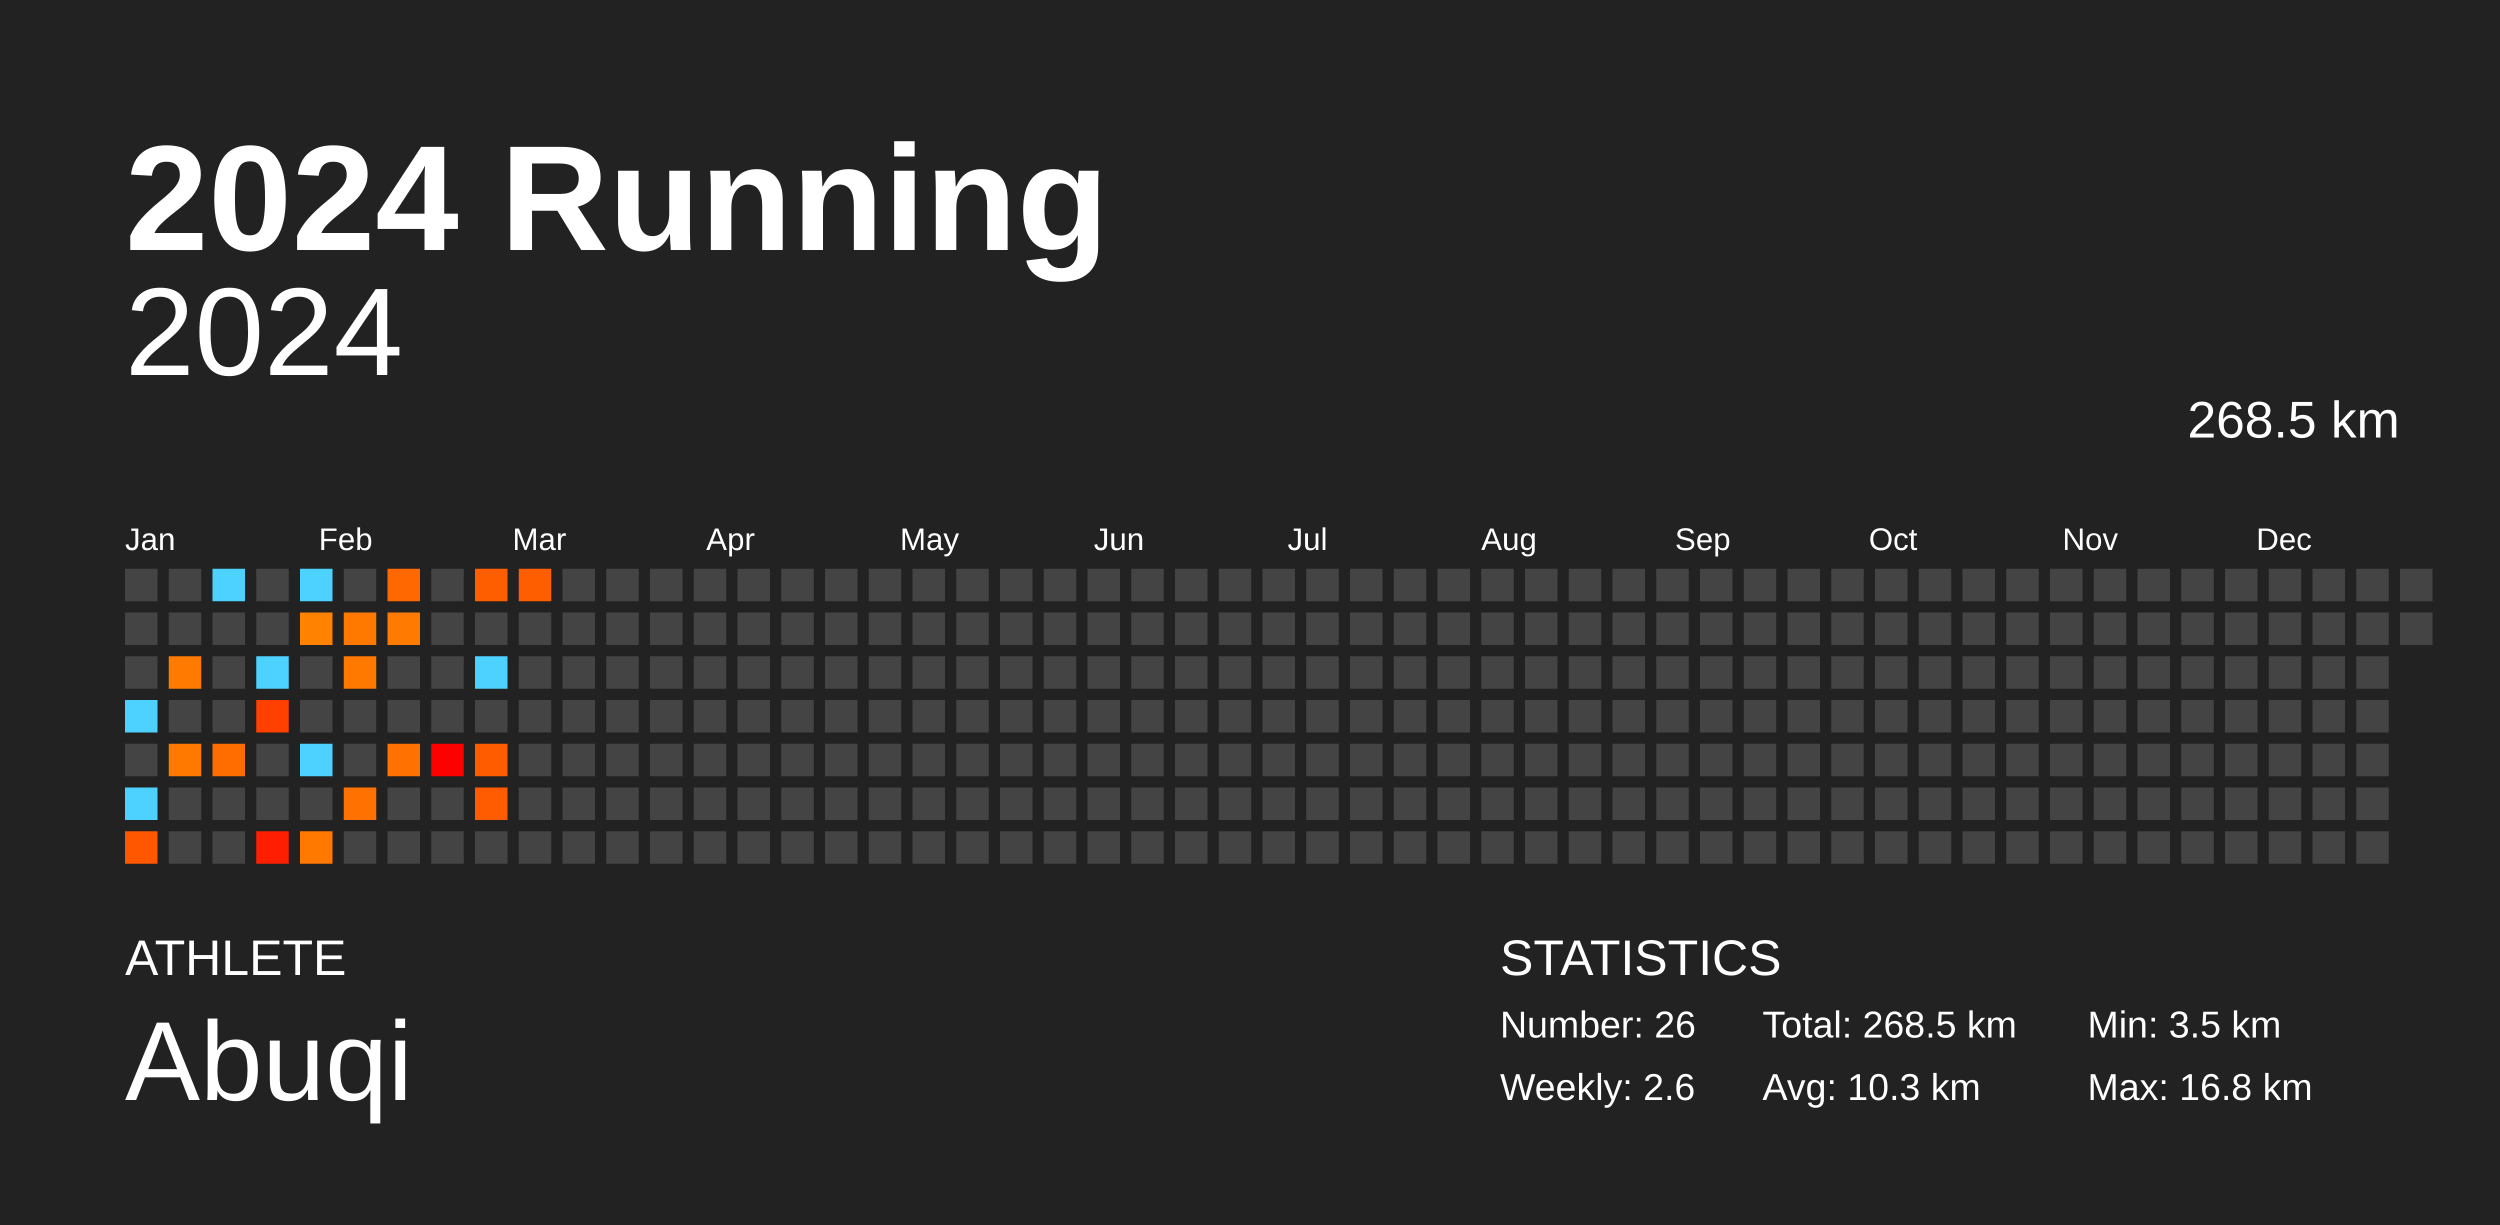
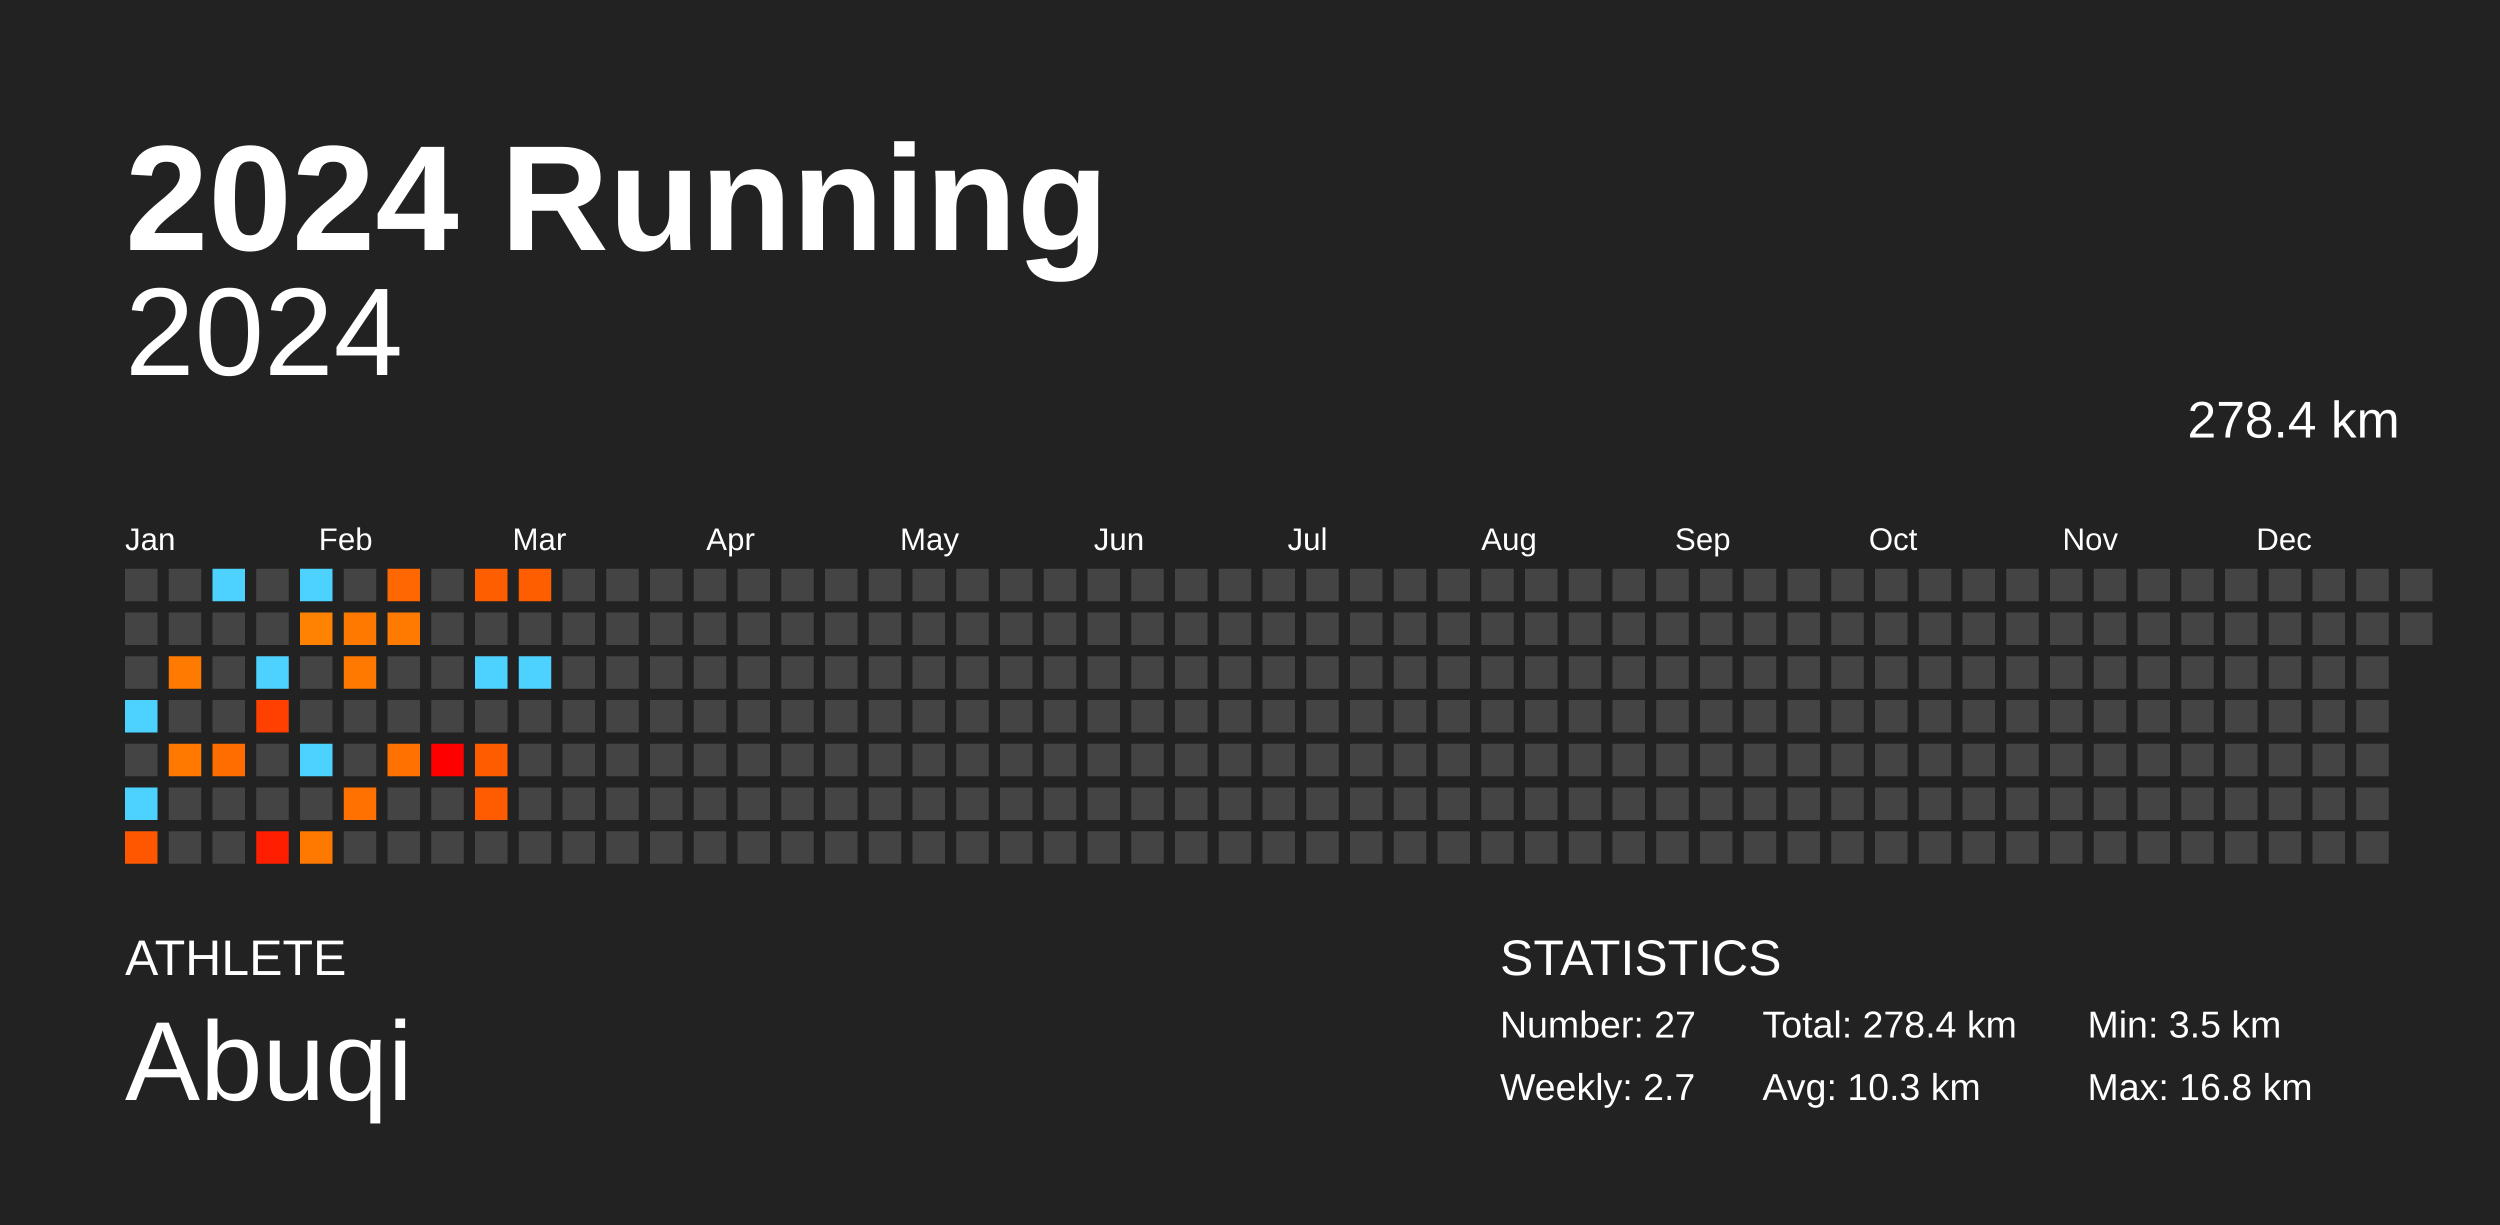
<svg xmlns="http://www.w3.org/2000/svg" baseProfile="full" height="98mm" version="1.1" viewBox="0,0,200,98" width="200mm">
  <defs />
  <rect fill="#222222" height="98" width="200" x="0" y="0" />
  <text fill="#FFFFFF" style="font-size:12px; font-family:Arial; font-weight:bold;" x="10" y="20">2024 Running</text>
  <text fill="#FFFFFF" style="font-size:4px; font-family:Arial" x="10" y="78">ATHLETE</text>
  <text fill="#FFFFFF" style="font-size:9px; font-family:Arial" x="10" y="88">Abuqi</text>
  <text fill="#FFFFFF" style="font-size:4px; font-family:Arial" x="120" y="78">STATISTICS</text>
-   <text fill="#FFFFFF" style="font-size:3px; font-family:Arial" x="120" y="83">Number: 26</text>
-   <text fill="#FFFFFF" style="font-size:3px; font-family:Arial" x="120" y="88">Weekly: 2.6</text>
-   <text fill="#FFFFFF" style="font-size:3px; font-family:Arial" x="141" y="83">Total: 268.5 km</text>
+   <text fill="#FFFFFF" style="font-size:3px; font-family:Arial" x="120" y="83">Number: 27</text>
+   <text fill="#FFFFFF" style="font-size:3px; font-family:Arial" x="120" y="88">Weekly: 2.7</text>
+   <text fill="#FFFFFF" style="font-size:3px; font-family:Arial" x="141" y="83">Total: 278.4 km</text>
  <text fill="#FFFFFF" style="font-size:3px; font-family:Arial" x="141" y="88">Avg: 10.3 km</text>
  <text fill="#FFFFFF" style="font-size:3px; font-family:Arial" x="167" y="83">Min: 3.5 km</text>
  <text fill="#FFFFFF" style="font-size:3px; font-family:Arial" x="167" y="88">Max: 16.8 km</text>
  <text alignment-baseline="hanging" fill="#FFFFFF" style="font-size:10.0px; font-family:Arial;" x="10" y="30">2024</text>
-   <text alignment-baseline="hanging" fill="#FFFFFF" style="font-size:4.125px; font-family:Arial;" x="175" y="35">268.5 km</text>
+   <text alignment-baseline="hanging" fill="#FFFFFF" style="font-size:4.125px; font-family:Arial;" x="175" y="35">278.4 km</text>
  <text fill="#FFFFFF" style="font-size:2.5px; font-family:Arial" x="10.0" y="44">Jan</text>
  <text fill="#FFFFFF" style="font-size:2.5px; font-family:Arial" x="25.5" y="44">Feb</text>
  <text fill="#FFFFFF" style="font-size:2.5px; font-family:Arial" x="41.0" y="44">Mar</text>
  <text fill="#FFFFFF" style="font-size:2.5px; font-family:Arial" x="56.5" y="44">Apr</text>
  <text fill="#FFFFFF" style="font-size:2.5px; font-family:Arial" x="72.0" y="44">May</text>
  <text fill="#FFFFFF" style="font-size:2.5px; font-family:Arial" x="87.5" y="44">Jun</text>
  <text fill="#FFFFFF" style="font-size:2.5px; font-family:Arial" x="103.0" y="44">Jul</text>
  <text fill="#FFFFFF" style="font-size:2.5px; font-family:Arial" x="118.5" y="44">Aug</text>
  <text fill="#FFFFFF" style="font-size:2.5px; font-family:Arial" x="134.0" y="44">Sep</text>
  <text fill="#FFFFFF" style="font-size:2.5px; font-family:Arial" x="149.5" y="44">Oct</text>
  <text fill="#FFFFFF" style="font-size:2.5px; font-family:Arial" x="165.0" y="44">Nov</text>
  <text fill="#FFFFFF" style="font-size:2.5px; font-family:Arial" x="180.5" y="44">Dec</text>
  <rect fill="#444444" height="2.6" width="2.6" x="10.0" y="45.5" />
  <rect fill="#444444" height="2.6" width="2.6" x="10.0" y="49.0" />
  <rect fill="#444444" height="2.6" width="2.6" x="10.0" y="52.5" />
  <rect fill="#4dd2ff" height="2.6" width="2.6" x="10.0" y="56.0" />
  <rect fill="#444444" height="2.6" width="2.6" x="10.0" y="59.5" />
  <rect fill="#4dd2ff" height="2.6" width="2.6" x="10.0" y="63.0" />
  <rect fill="#ff5700" height="2.6" width="2.6" x="10.0" y="66.5" />
  <rect fill="#444444" height="2.6" width="2.6" x="13.5" y="45.5" />
  <rect fill="#444444" height="2.6" width="2.6" x="13.5" y="49.0" />
  <rect fill="#ff7a00" height="2.6" width="2.6" x="13.5" y="52.5" />
  <rect fill="#444444" height="2.6" width="2.6" x="13.5" y="56.0" />
  <rect fill="#ff7900" height="2.6" width="2.6" x="13.5" y="59.5" />
  <rect fill="#444444" height="2.6" width="2.6" x="13.5" y="63.0" />
  <rect fill="#444444" height="2.6" width="2.6" x="13.5" y="66.5" />
  <rect fill="#4dd2ff" height="2.6" width="2.6" x="17.0" y="45.5" />
  <rect fill="#444444" height="2.6" width="2.6" x="17.0" y="49.0" />
  <rect fill="#444444" height="2.6" width="2.6" x="17.0" y="52.5" />
  <rect fill="#444444" height="2.6" width="2.6" x="17.0" y="56.0" />
  <rect fill="#ff6d00" height="2.6" width="2.6" x="17.0" y="59.5" />
  <rect fill="#444444" height="2.6" width="2.6" x="17.0" y="63.0" />
  <rect fill="#444444" height="2.6" width="2.6" x="17.0" y="66.5" />
  <rect fill="#444444" height="2.6" width="2.6" x="20.5" y="45.5" />
  <rect fill="#444444" height="2.6" width="2.6" x="20.5" y="49.0" />
  <rect fill="#4dd2ff" height="2.6" width="2.6" x="20.5" y="52.5" />
  <rect fill="#ff4000" height="2.6" width="2.6" x="20.5" y="56.0" />
  <rect fill="#444444" height="2.6" width="2.6" x="20.5" y="59.5" />
  <rect fill="#444444" height="2.6" width="2.6" x="20.5" y="63.0" />
  <rect fill="#ff1f00" height="2.6" width="2.6" x="20.5" y="66.5" />
  <rect fill="#4dd2ff" height="2.6" width="2.6" x="24.0" y="45.5" />
  <rect fill="#ff8200" height="2.6" width="2.6" x="24.0" y="49.0" />
  <rect fill="#444444" height="2.6" width="2.6" x="24.0" y="52.5" />
  <rect fill="#444444" height="2.6" width="2.6" x="24.0" y="56.0" />
  <rect fill="#4dd2ff" height="2.6" width="2.6" x="24.0" y="59.5" />
  <rect fill="#444444" height="2.6" width="2.6" x="24.0" y="63.0" />
  <rect fill="#ff7800" height="2.6" width="2.6" x="24.0" y="66.5" />
  <rect fill="#444444" height="2.6" width="2.6" x="27.5" y="45.5" />
  <rect fill="#ff7900" height="2.6" width="2.6" x="27.5" y="49.0" />
  <rect fill="#ff7800" height="2.6" width="2.6" x="27.5" y="52.5" />
  <rect fill="#444444" height="2.6" width="2.6" x="27.5" y="56.0" />
  <rect fill="#444444" height="2.6" width="2.6" x="27.5" y="59.5" />
  <rect fill="#ff7100" height="2.6" width="2.6" x="27.5" y="63.0" />
  <rect fill="#444444" height="2.6" width="2.6" x="27.5" y="66.5" />
  <rect fill="#ff6800" height="2.6" width="2.6" x="31.0" y="45.5" />
  <rect fill="#ff7a00" height="2.6" width="2.6" x="31.0" y="49.0" />
  <rect fill="#444444" height="2.6" width="2.6" x="31.0" y="52.5" />
  <rect fill="#444444" height="2.6" width="2.6" x="31.0" y="56.0" />
  <rect fill="#ff7100" height="2.6" width="2.6" x="31.0" y="59.5" />
  <rect fill="#444444" height="2.6" width="2.6" x="31.0" y="63.0" />
  <rect fill="#444444" height="2.6" width="2.6" x="31.0" y="66.5" />
  <rect fill="#444444" height="2.6" width="2.6" x="34.5" y="45.5" />
  <rect fill="#444444" height="2.6" width="2.6" x="34.5" y="49.0" />
  <rect fill="#444444" height="2.6" width="2.6" x="34.5" y="52.5" />
  <rect fill="#444444" height="2.6" width="2.6" x="34.5" y="56.0" />
  <rect fill="#ff0000" height="2.6" width="2.6" x="34.5" y="59.5" />
  <rect fill="#444444" height="2.6" width="2.6" x="34.5" y="63.0" />
  <rect fill="#444444" height="2.6" width="2.6" x="34.5" y="66.5" />
  <rect fill="#ff5e00" height="2.6" width="2.6" x="38.0" y="45.5" />
  <rect fill="#444444" height="2.6" width="2.6" x="38.0" y="49.0" />
  <rect fill="#4dd2ff" height="2.6" width="2.6" x="38.0" y="52.5" />
  <rect fill="#444444" height="2.6" width="2.6" x="38.0" y="56.0" />
  <rect fill="#ff5c00" height="2.6" width="2.6" x="38.0" y="59.5" />
  <rect fill="#ff5b00" height="2.6" width="2.6" x="38.0" y="63.0" />
  <rect fill="#444444" height="2.6" width="2.6" x="38.0" y="66.5" />
  <rect fill="#ff5e00" height="2.6" width="2.6" x="41.5" y="45.5" />
  <rect fill="#444444" height="2.6" width="2.6" x="41.5" y="49.0" />
-   <rect fill="#444444" height="2.6" width="2.6" x="41.5" y="52.5" />
+   <rect fill="#4dd2ff" height="2.6" width="2.6" x="41.5" y="52.5" />
  <rect fill="#444444" height="2.6" width="2.6" x="41.5" y="56.0" />
  <rect fill="#444444" height="2.6" width="2.6" x="41.5" y="59.5" />
  <rect fill="#444444" height="2.6" width="2.6" x="41.5" y="63.0" />
  <rect fill="#444444" height="2.6" width="2.6" x="41.5" y="66.5" />
  <rect fill="#444444" height="2.6" width="2.6" x="45.0" y="45.5" />
  <rect fill="#444444" height="2.6" width="2.6" x="45.0" y="49.0" />
  <rect fill="#444444" height="2.6" width="2.6" x="45.0" y="52.5" />
  <rect fill="#444444" height="2.6" width="2.6" x="45.0" y="56.0" />
  <rect fill="#444444" height="2.6" width="2.6" x="45.0" y="59.5" />
  <rect fill="#444444" height="2.6" width="2.6" x="45.0" y="63.0" />
  <rect fill="#444444" height="2.6" width="2.6" x="45.0" y="66.5" />
  <rect fill="#444444" height="2.6" width="2.6" x="48.5" y="45.5" />
  <rect fill="#444444" height="2.6" width="2.6" x="48.5" y="49.0" />
  <rect fill="#444444" height="2.6" width="2.6" x="48.5" y="52.5" />
  <rect fill="#444444" height="2.6" width="2.6" x="48.5" y="56.0" />
  <rect fill="#444444" height="2.6" width="2.6" x="48.5" y="59.5" />
  <rect fill="#444444" height="2.6" width="2.6" x="48.5" y="63.0" />
  <rect fill="#444444" height="2.6" width="2.6" x="48.5" y="66.5" />
  <rect fill="#444444" height="2.6" width="2.6" x="52.0" y="45.5" />
  <rect fill="#444444" height="2.6" width="2.6" x="52.0" y="49.0" />
  <rect fill="#444444" height="2.6" width="2.6" x="52.0" y="52.5" />
  <rect fill="#444444" height="2.6" width="2.6" x="52.0" y="56.0" />
  <rect fill="#444444" height="2.6" width="2.6" x="52.0" y="59.5" />
  <rect fill="#444444" height="2.6" width="2.6" x="52.0" y="63.0" />
  <rect fill="#444444" height="2.6" width="2.6" x="52.0" y="66.5" />
  <rect fill="#444444" height="2.6" width="2.6" x="55.5" y="45.5" />
  <rect fill="#444444" height="2.6" width="2.6" x="55.5" y="49.0" />
  <rect fill="#444444" height="2.6" width="2.6" x="55.5" y="52.5" />
  <rect fill="#444444" height="2.6" width="2.6" x="55.5" y="56.0" />
  <rect fill="#444444" height="2.6" width="2.6" x="55.5" y="59.5" />
  <rect fill="#444444" height="2.6" width="2.6" x="55.5" y="63.0" />
  <rect fill="#444444" height="2.6" width="2.6" x="55.5" y="66.5" />
  <rect fill="#444444" height="2.6" width="2.6" x="59.0" y="45.5" />
  <rect fill="#444444" height="2.6" width="2.6" x="59.0" y="49.0" />
  <rect fill="#444444" height="2.6" width="2.6" x="59.0" y="52.5" />
  <rect fill="#444444" height="2.6" width="2.6" x="59.0" y="56.0" />
  <rect fill="#444444" height="2.6" width="2.6" x="59.0" y="59.5" />
  <rect fill="#444444" height="2.6" width="2.6" x="59.0" y="63.0" />
  <rect fill="#444444" height="2.6" width="2.6" x="59.0" y="66.5" />
  <rect fill="#444444" height="2.6" width="2.6" x="62.5" y="45.5" />
  <rect fill="#444444" height="2.6" width="2.6" x="62.5" y="49.0" />
  <rect fill="#444444" height="2.6" width="2.6" x="62.5" y="52.5" />
  <rect fill="#444444" height="2.6" width="2.6" x="62.5" y="56.0" />
  <rect fill="#444444" height="2.6" width="2.6" x="62.5" y="59.5" />
  <rect fill="#444444" height="2.6" width="2.6" x="62.5" y="63.0" />
  <rect fill="#444444" height="2.6" width="2.6" x="62.5" y="66.5" />
  <rect fill="#444444" height="2.6" width="2.6" x="66.0" y="45.5" />
  <rect fill="#444444" height="2.6" width="2.6" x="66.0" y="49.0" />
  <rect fill="#444444" height="2.6" width="2.6" x="66.0" y="52.5" />
  <rect fill="#444444" height="2.6" width="2.6" x="66.0" y="56.0" />
  <rect fill="#444444" height="2.6" width="2.6" x="66.0" y="59.5" />
  <rect fill="#444444" height="2.6" width="2.6" x="66.0" y="63.0" />
  <rect fill="#444444" height="2.6" width="2.6" x="66.0" y="66.5" />
  <rect fill="#444444" height="2.6" width="2.6" x="69.5" y="45.5" />
  <rect fill="#444444" height="2.6" width="2.6" x="69.5" y="49.0" />
  <rect fill="#444444" height="2.6" width="2.6" x="69.5" y="52.5" />
  <rect fill="#444444" height="2.6" width="2.6" x="69.5" y="56.0" />
  <rect fill="#444444" height="2.6" width="2.6" x="69.5" y="59.5" />
  <rect fill="#444444" height="2.6" width="2.6" x="69.5" y="63.0" />
  <rect fill="#444444" height="2.6" width="2.6" x="69.5" y="66.5" />
  <rect fill="#444444" height="2.6" width="2.6" x="73.0" y="45.5" />
  <rect fill="#444444" height="2.6" width="2.6" x="73.0" y="49.0" />
  <rect fill="#444444" height="2.6" width="2.6" x="73.0" y="52.5" />
  <rect fill="#444444" height="2.6" width="2.6" x="73.0" y="56.0" />
  <rect fill="#444444" height="2.6" width="2.6" x="73.0" y="59.5" />
  <rect fill="#444444" height="2.6" width="2.6" x="73.0" y="63.0" />
  <rect fill="#444444" height="2.6" width="2.6" x="73.0" y="66.5" />
  <rect fill="#444444" height="2.6" width="2.6" x="76.5" y="45.5" />
  <rect fill="#444444" height="2.6" width="2.6" x="76.5" y="49.0" />
  <rect fill="#444444" height="2.6" width="2.6" x="76.5" y="52.5" />
  <rect fill="#444444" height="2.6" width="2.6" x="76.5" y="56.0" />
  <rect fill="#444444" height="2.6" width="2.6" x="76.5" y="59.5" />
  <rect fill="#444444" height="2.6" width="2.6" x="76.5" y="63.0" />
  <rect fill="#444444" height="2.6" width="2.6" x="76.5" y="66.5" />
  <rect fill="#444444" height="2.6" width="2.6" x="80.0" y="45.5" />
  <rect fill="#444444" height="2.6" width="2.6" x="80.0" y="49.0" />
  <rect fill="#444444" height="2.6" width="2.6" x="80.0" y="52.5" />
  <rect fill="#444444" height="2.6" width="2.6" x="80.0" y="56.0" />
  <rect fill="#444444" height="2.6" width="2.6" x="80.0" y="59.5" />
  <rect fill="#444444" height="2.6" width="2.6" x="80.0" y="63.0" />
  <rect fill="#444444" height="2.6" width="2.6" x="80.0" y="66.5" />
  <rect fill="#444444" height="2.6" width="2.6" x="83.5" y="45.5" />
  <rect fill="#444444" height="2.6" width="2.6" x="83.5" y="49.0" />
  <rect fill="#444444" height="2.6" width="2.6" x="83.5" y="52.5" />
  <rect fill="#444444" height="2.6" width="2.6" x="83.5" y="56.0" />
  <rect fill="#444444" height="2.6" width="2.6" x="83.5" y="59.5" />
  <rect fill="#444444" height="2.6" width="2.6" x="83.5" y="63.0" />
  <rect fill="#444444" height="2.6" width="2.6" x="83.5" y="66.5" />
  <rect fill="#444444" height="2.6" width="2.6" x="87.0" y="45.5" />
  <rect fill="#444444" height="2.6" width="2.6" x="87.0" y="49.0" />
  <rect fill="#444444" height="2.6" width="2.6" x="87.0" y="52.5" />
  <rect fill="#444444" height="2.6" width="2.6" x="87.0" y="56.0" />
  <rect fill="#444444" height="2.6" width="2.6" x="87.0" y="59.5" />
  <rect fill="#444444" height="2.6" width="2.6" x="87.0" y="63.0" />
  <rect fill="#444444" height="2.6" width="2.6" x="87.0" y="66.5" />
  <rect fill="#444444" height="2.6" width="2.6" x="90.5" y="45.5" />
  <rect fill="#444444" height="2.6" width="2.6" x="90.5" y="49.0" />
  <rect fill="#444444" height="2.6" width="2.6" x="90.5" y="52.5" />
  <rect fill="#444444" height="2.6" width="2.6" x="90.5" y="56.0" />
  <rect fill="#444444" height="2.6" width="2.6" x="90.5" y="59.5" />
  <rect fill="#444444" height="2.6" width="2.6" x="90.5" y="63.0" />
  <rect fill="#444444" height="2.6" width="2.6" x="90.5" y="66.5" />
  <rect fill="#444444" height="2.6" width="2.6" x="94.0" y="45.5" />
  <rect fill="#444444" height="2.6" width="2.6" x="94.0" y="49.0" />
  <rect fill="#444444" height="2.6" width="2.6" x="94.0" y="52.5" />
  <rect fill="#444444" height="2.6" width="2.6" x="94.0" y="56.0" />
  <rect fill="#444444" height="2.6" width="2.6" x="94.0" y="59.5" />
  <rect fill="#444444" height="2.6" width="2.6" x="94.0" y="63.0" />
  <rect fill="#444444" height="2.6" width="2.6" x="94.0" y="66.5" />
  <rect fill="#444444" height="2.6" width="2.6" x="97.5" y="45.5" />
  <rect fill="#444444" height="2.6" width="2.6" x="97.5" y="49.0" />
  <rect fill="#444444" height="2.6" width="2.6" x="97.5" y="52.5" />
  <rect fill="#444444" height="2.6" width="2.6" x="97.5" y="56.0" />
  <rect fill="#444444" height="2.6" width="2.6" x="97.5" y="59.5" />
  <rect fill="#444444" height="2.6" width="2.6" x="97.5" y="63.0" />
  <rect fill="#444444" height="2.6" width="2.6" x="97.5" y="66.5" />
  <rect fill="#444444" height="2.6" width="2.6" x="101.0" y="45.5" />
  <rect fill="#444444" height="2.6" width="2.6" x="101.0" y="49.0" />
  <rect fill="#444444" height="2.6" width="2.6" x="101.0" y="52.5" />
  <rect fill="#444444" height="2.6" width="2.6" x="101.0" y="56.0" />
  <rect fill="#444444" height="2.6" width="2.6" x="101.0" y="59.5" />
  <rect fill="#444444" height="2.6" width="2.6" x="101.0" y="63.0" />
  <rect fill="#444444" height="2.6" width="2.6" x="101.0" y="66.5" />
  <rect fill="#444444" height="2.6" width="2.6" x="104.5" y="45.5" />
  <rect fill="#444444" height="2.6" width="2.6" x="104.5" y="49.0" />
  <rect fill="#444444" height="2.6" width="2.6" x="104.5" y="52.5" />
  <rect fill="#444444" height="2.6" width="2.6" x="104.5" y="56.0" />
  <rect fill="#444444" height="2.6" width="2.6" x="104.5" y="59.5" />
  <rect fill="#444444" height="2.6" width="2.6" x="104.5" y="63.0" />
  <rect fill="#444444" height="2.6" width="2.6" x="104.5" y="66.5" />
  <rect fill="#444444" height="2.6" width="2.6" x="108.0" y="45.5" />
  <rect fill="#444444" height="2.6" width="2.6" x="108.0" y="49.0" />
  <rect fill="#444444" height="2.6" width="2.6" x="108.0" y="52.5" />
  <rect fill="#444444" height="2.6" width="2.6" x="108.0" y="56.0" />
  <rect fill="#444444" height="2.6" width="2.6" x="108.0" y="59.5" />
  <rect fill="#444444" height="2.6" width="2.6" x="108.0" y="63.0" />
  <rect fill="#444444" height="2.6" width="2.6" x="108.0" y="66.5" />
  <rect fill="#444444" height="2.6" width="2.6" x="111.5" y="45.5" />
  <rect fill="#444444" height="2.6" width="2.6" x="111.5" y="49.0" />
  <rect fill="#444444" height="2.6" width="2.6" x="111.5" y="52.5" />
  <rect fill="#444444" height="2.6" width="2.6" x="111.5" y="56.0" />
  <rect fill="#444444" height="2.6" width="2.6" x="111.5" y="59.5" />
  <rect fill="#444444" height="2.6" width="2.6" x="111.5" y="63.0" />
  <rect fill="#444444" height="2.6" width="2.6" x="111.5" y="66.5" />
  <rect fill="#444444" height="2.6" width="2.6" x="115.0" y="45.5" />
  <rect fill="#444444" height="2.6" width="2.6" x="115.0" y="49.0" />
  <rect fill="#444444" height="2.6" width="2.6" x="115.0" y="52.5" />
  <rect fill="#444444" height="2.6" width="2.6" x="115.0" y="56.0" />
  <rect fill="#444444" height="2.6" width="2.6" x="115.0" y="59.5" />
  <rect fill="#444444" height="2.6" width="2.6" x="115.0" y="63.0" />
  <rect fill="#444444" height="2.6" width="2.6" x="115.0" y="66.5" />
  <rect fill="#444444" height="2.6" width="2.6" x="118.5" y="45.5" />
  <rect fill="#444444" height="2.6" width="2.6" x="118.5" y="49.0" />
  <rect fill="#444444" height="2.6" width="2.6" x="118.5" y="52.5" />
  <rect fill="#444444" height="2.6" width="2.6" x="118.5" y="56.0" />
  <rect fill="#444444" height="2.6" width="2.6" x="118.5" y="59.5" />
  <rect fill="#444444" height="2.6" width="2.6" x="118.5" y="63.0" />
  <rect fill="#444444" height="2.6" width="2.6" x="118.5" y="66.5" />
  <rect fill="#444444" height="2.6" width="2.6" x="122.0" y="45.5" />
  <rect fill="#444444" height="2.6" width="2.6" x="122.0" y="49.0" />
  <rect fill="#444444" height="2.6" width="2.6" x="122.0" y="52.5" />
  <rect fill="#444444" height="2.6" width="2.6" x="122.0" y="56.0" />
  <rect fill="#444444" height="2.6" width="2.6" x="122.0" y="59.5" />
  <rect fill="#444444" height="2.6" width="2.6" x="122.0" y="63.0" />
  <rect fill="#444444" height="2.6" width="2.6" x="122.0" y="66.5" />
  <rect fill="#444444" height="2.6" width="2.6" x="125.5" y="45.5" />
  <rect fill="#444444" height="2.6" width="2.6" x="125.5" y="49.0" />
  <rect fill="#444444" height="2.6" width="2.6" x="125.5" y="52.5" />
  <rect fill="#444444" height="2.6" width="2.6" x="125.5" y="56.0" />
  <rect fill="#444444" height="2.6" width="2.6" x="125.5" y="59.5" />
  <rect fill="#444444" height="2.6" width="2.6" x="125.5" y="63.0" />
  <rect fill="#444444" height="2.6" width="2.6" x="125.5" y="66.5" />
  <rect fill="#444444" height="2.6" width="2.6" x="129.0" y="45.5" />
  <rect fill="#444444" height="2.6" width="2.6" x="129.0" y="49.0" />
  <rect fill="#444444" height="2.6" width="2.6" x="129.0" y="52.5" />
  <rect fill="#444444" height="2.6" width="2.6" x="129.0" y="56.0" />
  <rect fill="#444444" height="2.6" width="2.6" x="129.0" y="59.5" />
  <rect fill="#444444" height="2.6" width="2.6" x="129.0" y="63.0" />
  <rect fill="#444444" height="2.6" width="2.6" x="129.0" y="66.5" />
  <rect fill="#444444" height="2.6" width="2.6" x="132.5" y="45.5" />
  <rect fill="#444444" height="2.6" width="2.6" x="132.5" y="49.0" />
  <rect fill="#444444" height="2.6" width="2.6" x="132.5" y="52.5" />
  <rect fill="#444444" height="2.6" width="2.6" x="132.5" y="56.0" />
  <rect fill="#444444" height="2.6" width="2.6" x="132.5" y="59.5" />
  <rect fill="#444444" height="2.6" width="2.6" x="132.5" y="63.0" />
  <rect fill="#444444" height="2.6" width="2.6" x="132.5" y="66.5" />
  <rect fill="#444444" height="2.6" width="2.6" x="136.0" y="45.5" />
  <rect fill="#444444" height="2.6" width="2.6" x="136.0" y="49.0" />
  <rect fill="#444444" height="2.6" width="2.6" x="136.0" y="52.5" />
  <rect fill="#444444" height="2.6" width="2.6" x="136.0" y="56.0" />
  <rect fill="#444444" height="2.6" width="2.6" x="136.0" y="59.5" />
  <rect fill="#444444" height="2.6" width="2.6" x="136.0" y="63.0" />
  <rect fill="#444444" height="2.6" width="2.6" x="136.0" y="66.5" />
  <rect fill="#444444" height="2.6" width="2.6" x="139.5" y="45.5" />
  <rect fill="#444444" height="2.6" width="2.6" x="139.5" y="49.0" />
  <rect fill="#444444" height="2.6" width="2.6" x="139.5" y="52.5" />
  <rect fill="#444444" height="2.6" width="2.6" x="139.5" y="56.0" />
  <rect fill="#444444" height="2.6" width="2.6" x="139.5" y="59.5" />
  <rect fill="#444444" height="2.6" width="2.6" x="139.5" y="63.0" />
  <rect fill="#444444" height="2.6" width="2.6" x="139.5" y="66.5" />
  <rect fill="#444444" height="2.6" width="2.6" x="143.0" y="45.5" />
  <rect fill="#444444" height="2.6" width="2.6" x="143.0" y="49.0" />
  <rect fill="#444444" height="2.6" width="2.6" x="143.0" y="52.5" />
  <rect fill="#444444" height="2.6" width="2.6" x="143.0" y="56.0" />
  <rect fill="#444444" height="2.6" width="2.6" x="143.0" y="59.5" />
  <rect fill="#444444" height="2.6" width="2.6" x="143.0" y="63.0" />
  <rect fill="#444444" height="2.6" width="2.6" x="143.0" y="66.5" />
  <rect fill="#444444" height="2.6" width="2.6" x="146.5" y="45.5" />
  <rect fill="#444444" height="2.6" width="2.6" x="146.5" y="49.0" />
  <rect fill="#444444" height="2.6" width="2.6" x="146.5" y="52.5" />
  <rect fill="#444444" height="2.6" width="2.6" x="146.5" y="56.0" />
  <rect fill="#444444" height="2.6" width="2.6" x="146.5" y="59.5" />
  <rect fill="#444444" height="2.6" width="2.6" x="146.5" y="63.0" />
  <rect fill="#444444" height="2.6" width="2.6" x="146.5" y="66.5" />
  <rect fill="#444444" height="2.6" width="2.6" x="150.0" y="45.5" />
  <rect fill="#444444" height="2.6" width="2.6" x="150.0" y="49.0" />
  <rect fill="#444444" height="2.6" width="2.6" x="150.0" y="52.5" />
  <rect fill="#444444" height="2.6" width="2.6" x="150.0" y="56.0" />
  <rect fill="#444444" height="2.6" width="2.6" x="150.0" y="59.5" />
  <rect fill="#444444" height="2.6" width="2.6" x="150.0" y="63.0" />
  <rect fill="#444444" height="2.6" width="2.6" x="150.0" y="66.5" />
  <rect fill="#444444" height="2.6" width="2.6" x="153.5" y="45.5" />
  <rect fill="#444444" height="2.6" width="2.6" x="153.5" y="49.0" />
  <rect fill="#444444" height="2.6" width="2.6" x="153.5" y="52.5" />
  <rect fill="#444444" height="2.6" width="2.6" x="153.5" y="56.0" />
  <rect fill="#444444" height="2.6" width="2.6" x="153.5" y="59.5" />
  <rect fill="#444444" height="2.6" width="2.6" x="153.5" y="63.0" />
  <rect fill="#444444" height="2.6" width="2.6" x="153.5" y="66.5" />
  <rect fill="#444444" height="2.6" width="2.6" x="157.0" y="45.5" />
  <rect fill="#444444" height="2.6" width="2.6" x="157.0" y="49.0" />
  <rect fill="#444444" height="2.6" width="2.6" x="157.0" y="52.5" />
  <rect fill="#444444" height="2.6" width="2.6" x="157.0" y="56.0" />
  <rect fill="#444444" height="2.6" width="2.6" x="157.0" y="59.5" />
  <rect fill="#444444" height="2.6" width="2.6" x="157.0" y="63.0" />
  <rect fill="#444444" height="2.6" width="2.6" x="157.0" y="66.5" />
  <rect fill="#444444" height="2.6" width="2.6" x="160.5" y="45.5" />
  <rect fill="#444444" height="2.6" width="2.6" x="160.5" y="49.0" />
  <rect fill="#444444" height="2.6" width="2.6" x="160.5" y="52.5" />
  <rect fill="#444444" height="2.6" width="2.6" x="160.5" y="56.0" />
  <rect fill="#444444" height="2.6" width="2.6" x="160.5" y="59.5" />
  <rect fill="#444444" height="2.6" width="2.6" x="160.5" y="63.0" />
  <rect fill="#444444" height="2.6" width="2.6" x="160.5" y="66.5" />
  <rect fill="#444444" height="2.6" width="2.6" x="164.0" y="45.5" />
  <rect fill="#444444" height="2.6" width="2.6" x="164.0" y="49.0" />
  <rect fill="#444444" height="2.6" width="2.6" x="164.0" y="52.5" />
  <rect fill="#444444" height="2.6" width="2.6" x="164.0" y="56.0" />
  <rect fill="#444444" height="2.6" width="2.6" x="164.0" y="59.5" />
  <rect fill="#444444" height="2.6" width="2.6" x="164.0" y="63.0" />
  <rect fill="#444444" height="2.6" width="2.6" x="164.0" y="66.5" />
  <rect fill="#444444" height="2.6" width="2.6" x="167.5" y="45.5" />
  <rect fill="#444444" height="2.6" width="2.6" x="167.5" y="49.0" />
  <rect fill="#444444" height="2.6" width="2.6" x="167.5" y="52.5" />
  <rect fill="#444444" height="2.6" width="2.6" x="167.5" y="56.0" />
  <rect fill="#444444" height="2.6" width="2.6" x="167.5" y="59.5" />
  <rect fill="#444444" height="2.6" width="2.6" x="167.5" y="63.0" />
  <rect fill="#444444" height="2.6" width="2.6" x="167.5" y="66.5" />
  <rect fill="#444444" height="2.6" width="2.6" x="171.0" y="45.5" />
  <rect fill="#444444" height="2.6" width="2.6" x="171.0" y="49.0" />
  <rect fill="#444444" height="2.6" width="2.6" x="171.0" y="52.5" />
  <rect fill="#444444" height="2.6" width="2.6" x="171.0" y="56.0" />
  <rect fill="#444444" height="2.6" width="2.6" x="171.0" y="59.5" />
  <rect fill="#444444" height="2.6" width="2.6" x="171.0" y="63.0" />
  <rect fill="#444444" height="2.6" width="2.6" x="171.0" y="66.5" />
  <rect fill="#444444" height="2.6" width="2.6" x="174.5" y="45.5" />
  <rect fill="#444444" height="2.6" width="2.6" x="174.5" y="49.0" />
  <rect fill="#444444" height="2.6" width="2.6" x="174.5" y="52.5" />
  <rect fill="#444444" height="2.6" width="2.6" x="174.5" y="56.0" />
  <rect fill="#444444" height="2.6" width="2.6" x="174.5" y="59.5" />
  <rect fill="#444444" height="2.6" width="2.6" x="174.5" y="63.0" />
  <rect fill="#444444" height="2.6" width="2.6" x="174.5" y="66.5" />
  <rect fill="#444444" height="2.6" width="2.6" x="178.0" y="45.5" />
  <rect fill="#444444" height="2.6" width="2.6" x="178.0" y="49.0" />
  <rect fill="#444444" height="2.6" width="2.6" x="178.0" y="52.5" />
  <rect fill="#444444" height="2.6" width="2.6" x="178.0" y="56.0" />
  <rect fill="#444444" height="2.6" width="2.6" x="178.0" y="59.5" />
  <rect fill="#444444" height="2.6" width="2.6" x="178.0" y="63.0" />
  <rect fill="#444444" height="2.6" width="2.6" x="178.0" y="66.5" />
  <rect fill="#444444" height="2.6" width="2.6" x="181.5" y="45.5" />
  <rect fill="#444444" height="2.6" width="2.6" x="181.5" y="49.0" />
  <rect fill="#444444" height="2.6" width="2.6" x="181.5" y="52.5" />
  <rect fill="#444444" height="2.6" width="2.6" x="181.5" y="56.0" />
  <rect fill="#444444" height="2.6" width="2.6" x="181.5" y="59.5" />
  <rect fill="#444444" height="2.6" width="2.6" x="181.5" y="63.0" />
  <rect fill="#444444" height="2.6" width="2.6" x="181.5" y="66.5" />
  <rect fill="#444444" height="2.6" width="2.6" x="185.0" y="45.5" />
  <rect fill="#444444" height="2.6" width="2.6" x="185.0" y="49.0" />
  <rect fill="#444444" height="2.6" width="2.6" x="185.0" y="52.5" />
  <rect fill="#444444" height="2.6" width="2.6" x="185.0" y="56.0" />
  <rect fill="#444444" height="2.6" width="2.6" x="185.0" y="59.5" />
  <rect fill="#444444" height="2.6" width="2.6" x="185.0" y="63.0" />
  <rect fill="#444444" height="2.6" width="2.6" x="185.0" y="66.5" />
  <rect fill="#444444" height="2.6" width="2.6" x="188.5" y="45.5" />
  <rect fill="#444444" height="2.6" width="2.6" x="188.5" y="49.0" />
  <rect fill="#444444" height="2.6" width="2.6" x="188.5" y="52.5" />
  <rect fill="#444444" height="2.6" width="2.6" x="188.5" y="56.0" />
  <rect fill="#444444" height="2.6" width="2.6" x="188.5" y="59.5" />
  <rect fill="#444444" height="2.6" width="2.6" x="188.5" y="63.0" />
  <rect fill="#444444" height="2.6" width="2.6" x="188.5" y="66.5" />
  <rect fill="#444444" height="2.6" width="2.6" x="192.0" y="45.5" />
  <rect fill="#444444" height="2.6" width="2.6" x="192.0" y="49.0" />
</svg>
